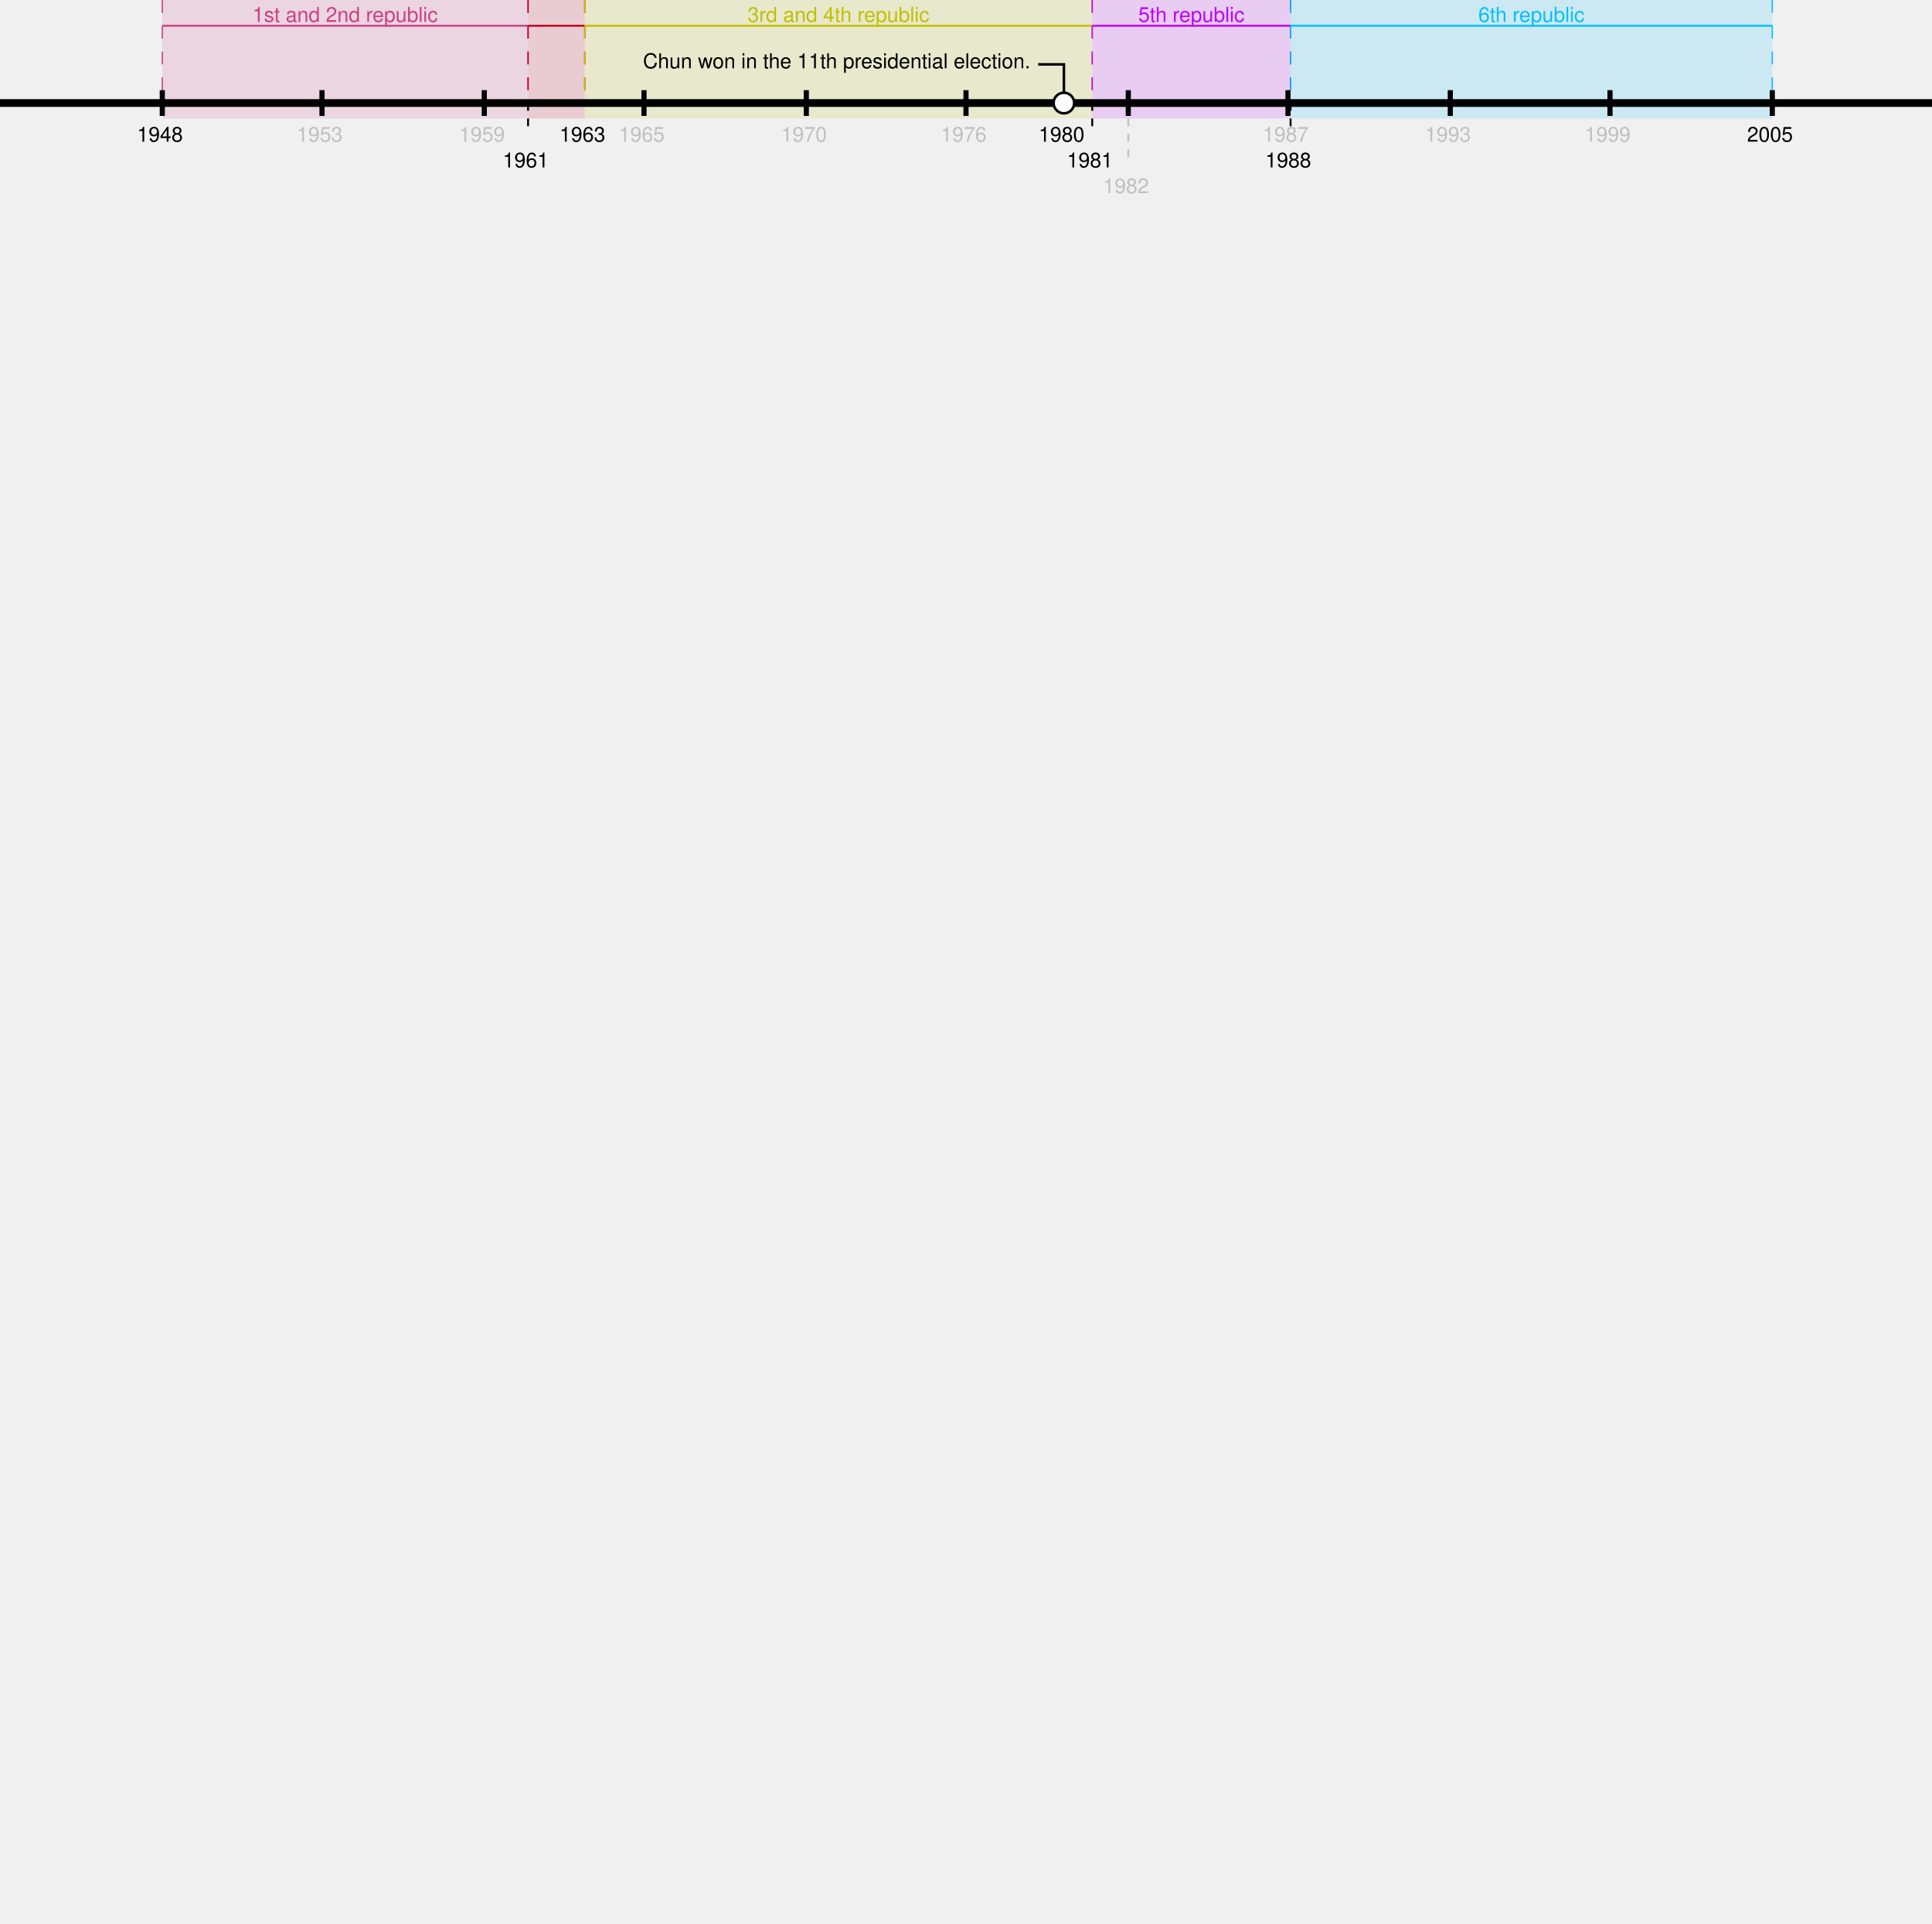
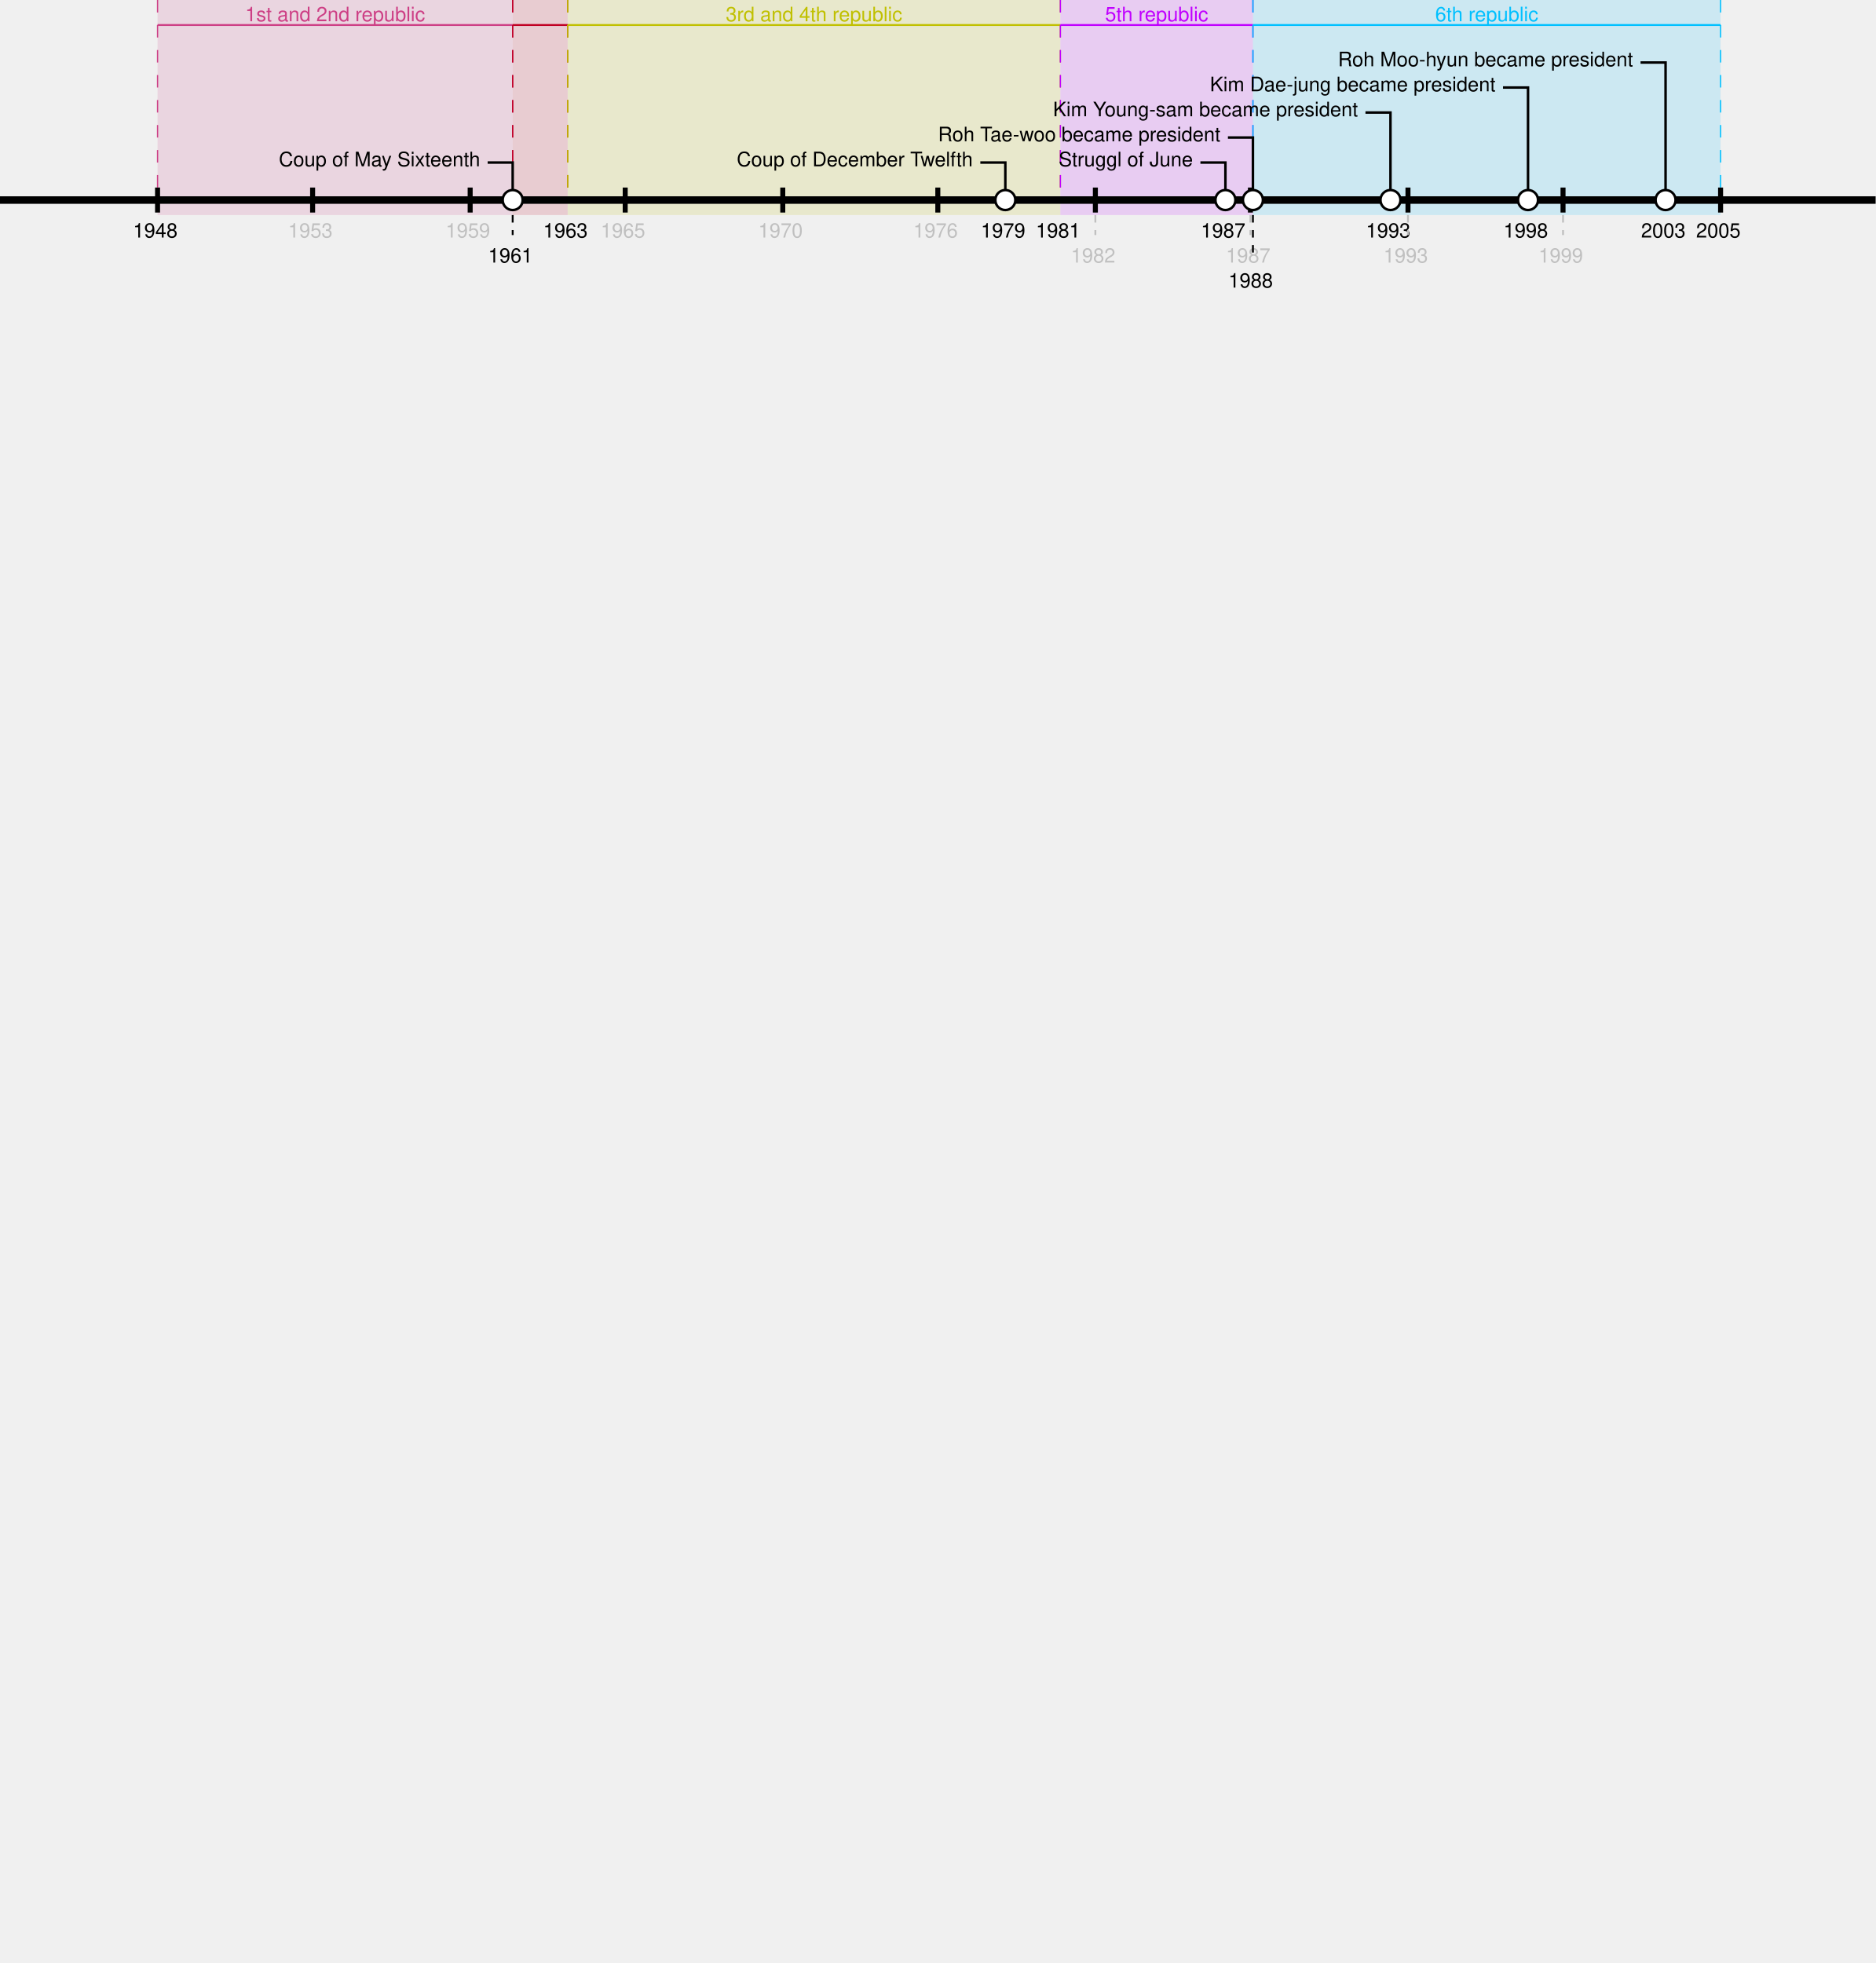
- <svg xmlns="http://www.w3.org/2000/svg" baseProfile="full" height="747.0" version="1.1" width="750">
+ <svg xmlns="http://www.w3.org/2000/svg" baseProfile="full" height="785.0" version="1.1" width="750">
  <defs />
  <g>
-     <rect fill="#CD3F85" fill-opacity="0.15" height="46.0" width="142" x="63" y="0" />
-     <line stroke="#CD3F85" stroke-dasharray="5 5" stroke-width="0.5" x1="63" x2="63" y1="0" y2="40" />
-     <line stroke="#CD3F85" stroke-dasharray="5 5" stroke-width="0.5" x1="205" x2="205" y1="0" y2="40" />
+     <rect fill="#CD3F85" fill-opacity="0.15" height="86.0" width="142" x="63" y="0" />
+     <line stroke="#CD3F85" stroke-dasharray="5 5" stroke-width="0.5" x1="63" x2="63" y1="0" y2="80" />
+     <line stroke="#CD3F85" stroke-dasharray="5 5" stroke-width="0.5" x1="205" x2="205" y1="0" y2="80" />
    <line stroke="#CD3F85" stroke-width="0.75" x1="63" x2="205" y1="10" y2="10" />
    <text fill="#CD3F85" font-family="Helvetica" font-size="6pt" stroke="none" text-anchor="middle" x="134.0" y="8.5">1st and 2nd republic</text>
-     <rect fill="#C00023" fill-opacity="0.15" height="46.0" width="22" x="205" y="0" />
-     <line stroke="#C00023" stroke-dasharray="5 5" stroke-width="0.5" x1="205" x2="205" y1="0" y2="40" />
-     <line stroke="#C00023" stroke-dasharray="5 5" stroke-width="0.5" x1="227" x2="227" y1="0" y2="40" />
+     <rect fill="#C00023" fill-opacity="0.15" height="86.0" width="22" x="205" y="0" />
+     <line stroke="#C00023" stroke-dasharray="5 5" stroke-width="0.5" x1="205" x2="205" y1="0" y2="80" />
+     <line stroke="#C00023" stroke-dasharray="5 5" stroke-width="0.5" x1="227" x2="227" y1="0" y2="80" />
    <line stroke="#C00023" stroke-width="0.75" x1="205" x2="227" y1="10" y2="10" />
    <text fill="#C00023" font-family="Helvetica" font-size="6pt" stroke="none" text-anchor="middle" x="216.0" y="8.5" />
-     <rect fill="#C0C000" fill-opacity="0.15" height="46.0" width="197" x="227" y="0" />
-     <line stroke="#C0C000" stroke-dasharray="5 5" stroke-width="0.5" x1="227" x2="227" y1="0" y2="40" />
-     <line stroke="#C0C000" stroke-dasharray="5 5" stroke-width="0.5" x1="424" x2="424" y1="0" y2="40" />
+     <rect fill="#C0C000" fill-opacity="0.15" height="86.0" width="197" x="227" y="0" />
+     <line stroke="#C0C000" stroke-dasharray="5 5" stroke-width="0.5" x1="227" x2="227" y1="0" y2="80" />
+     <line stroke="#C0C000" stroke-dasharray="5 5" stroke-width="0.5" x1="424" x2="424" y1="0" y2="80" />
    <line stroke="#C0C000" stroke-width="0.75" x1="227" x2="424" y1="10" y2="10" />
    <text fill="#C0C000" font-family="Helvetica" font-size="6pt" stroke="none" text-anchor="middle" x="325.5" y="8.5">3rd and 4th republic</text>
-     <rect fill="#C000FF" fill-opacity="0.15" height="46.0" width="77" x="424" y="0" />
-     <line stroke="#C000FF" stroke-dasharray="5 5" stroke-width="0.5" x1="424" x2="424" y1="0" y2="40" />
-     <line stroke="#C000FF" stroke-dasharray="5 5" stroke-width="0.5" x1="501" x2="501" y1="0" y2="40" />
+     <rect fill="#C000FF" fill-opacity="0.15" height="86.0" width="77" x="424" y="0" />
+     <line stroke="#C000FF" stroke-dasharray="5 5" stroke-width="0.5" x1="424" x2="424" y1="0" y2="80" />
+     <line stroke="#C000FF" stroke-dasharray="5 5" stroke-width="0.5" x1="501" x2="501" y1="0" y2="80" />
    <line stroke="#C000FF" stroke-width="0.75" x1="424" x2="501" y1="10" y2="10" />
    <text fill="#C000FF" font-family="Helvetica" font-size="6pt" stroke="none" text-anchor="middle" x="462.5" y="8.5">5th republic</text>
-     <rect fill="#00C0FF" fill-opacity="0.15" height="46.0" width="187" x="501" y="0" />
-     <line stroke="#00C0FF" stroke-dasharray="5 5" stroke-width="0.5" x1="501" x2="501" y1="0" y2="40" />
-     <line stroke="#00C0FF" stroke-dasharray="5 5" stroke-width="0.5" x1="688" x2="688" y1="0" y2="40" />
+     <rect fill="#00C0FF" fill-opacity="0.15" height="86.0" width="187" x="501" y="0" />
+     <line stroke="#00C0FF" stroke-dasharray="5 5" stroke-width="0.5" x1="501" x2="501" y1="0" y2="80" />
+     <line stroke="#00C0FF" stroke-dasharray="5 5" stroke-width="0.5" x1="688" x2="688" y1="0" y2="80" />
    <line stroke="#00C0FF" stroke-width="0.75" x1="501" x2="688" y1="10" y2="10" />
    <text fill="#00C0FF" font-family="Helvetica" font-size="6pt" stroke="none" text-anchor="middle" x="594.5" y="8.5">6th republic</text>
  </g>
-   <g transform="translate(0,40)">
+   <g transform="translate(0,80)">
    <g>
      <text fill="#000000" font-family="Helvetica" font-size="6pt" stroke="none" text-anchor="end" transform="translate(8, 0)" writing-mode="lr" x="63" y="15">1948</text>
      <text fill="#C0C0C0" font-family="Helvetica" font-size="6pt" stroke="none" text-anchor="end" transform="translate(8, 0)" writing-mode="lr" x="125" y="15">1953</text>
      <text fill="#C0C0C0" font-family="Helvetica" font-size="6pt" stroke="none" text-anchor="end" transform="translate(8, 0)" writing-mode="lr" x="188" y="15">1959</text>
      <text fill="#000000" font-family="Helvetica" font-size="6pt" stroke="none" text-anchor="end" transform="translate(8, 0)" writing-mode="lr" x="205" y="25">1961</text>
-       <line stroke="#000000" stroke-dasharray="3 3" stroke-width="0.75" x1="205" x2="205" y1="0" y2="12" />
+       <line stroke="#000000" stroke-dasharray="3 3" stroke-width="0.75" x1="205" x2="205" y1="0" y2="14" />
      <text fill="#000000" font-family="Helvetica" font-size="6pt" stroke="none" text-anchor="end" transform="translate(8, 0)" writing-mode="lr" x="227" y="15">1963</text>
      <text fill="#C0C0C0" font-family="Helvetica" font-size="6pt" stroke="none" text-anchor="end" transform="translate(8, 0)" writing-mode="lr" x="250" y="15">1965</text>
      <text fill="#C0C0C0" font-family="Helvetica" font-size="6pt" stroke="none" text-anchor="end" transform="translate(8, 0)" writing-mode="lr" x="313" y="15">1970</text>
      <text fill="#C0C0C0" font-family="Helvetica" font-size="6pt" stroke="none" text-anchor="end" transform="translate(8, 0)" writing-mode="lr" x="375" y="15">1976</text>
-       <text fill="#000000" font-family="Helvetica" font-size="6pt" stroke="none" text-anchor="end" transform="translate(8, 0)" writing-mode="lr" x="413" y="15">1980</text>
-       <text fill="#000000" font-family="Helvetica" font-size="6pt" stroke="none" text-anchor="end" transform="translate(8, 0)" writing-mode="lr" x="424" y="25">1981</text>
-       <line stroke="#000000" stroke-dasharray="3 3" stroke-width="0.75" x1="424" x2="424" y1="0" y2="12" />
-       <text fill="#C0C0C0" font-family="Helvetica" font-size="6pt" stroke="none" text-anchor="end" transform="translate(8, 0)" writing-mode="lr" x="438" y="35">1982</text>
-       <line stroke="#C0C0C0" stroke-dasharray="3 3" stroke-width="0.75" x1="438" x2="438" y1="0" y2="22" />
-       <text fill="#C0C0C0" font-family="Helvetica" font-size="6pt" stroke="none" text-anchor="end" transform="translate(8, 0)" writing-mode="lr" x="500" y="15">1987</text>
-       <text fill="#000000" font-family="Helvetica" font-size="6pt" stroke="none" text-anchor="end" transform="translate(8, 0)" writing-mode="lr" x="501" y="25">1988</text>
-       <line stroke="#000000" stroke-dasharray="3 3" stroke-width="0.75" x1="501" x2="501" y1="0" y2="12" />
-       <text fill="#C0C0C0" font-family="Helvetica" font-size="6pt" stroke="none" text-anchor="end" transform="translate(8, 0)" writing-mode="lr" x="563" y="15">1993</text>
-       <text fill="#C0C0C0" font-family="Helvetica" font-size="6pt" stroke="none" text-anchor="end" transform="translate(8, 0)" writing-mode="lr" x="625" y="15">1999</text>
+       <text fill="#000000" font-family="Helvetica" font-size="6pt" stroke="none" text-anchor="end" transform="translate(8, 0)" writing-mode="lr" x="402" y="15">1979</text>
+       <text fill="#000000" font-family="Helvetica" font-size="6pt" stroke="none" text-anchor="end" transform="translate(8, 0)" writing-mode="lr" x="424" y="15">1981</text>
+       <text fill="#C0C0C0" font-family="Helvetica" font-size="6pt" stroke="none" text-anchor="end" transform="translate(8, 0)" writing-mode="lr" x="438" y="25">1982</text>
+       <line stroke="#C0C0C0" stroke-dasharray="3 3" stroke-width="0.75" x1="438" x2="438" y1="0" y2="14" />
+       <text fill="#000000" font-family="Helvetica" font-size="6pt" stroke="none" text-anchor="end" transform="translate(8, 0)" writing-mode="lr" x="490" y="15">1987</text>
+       <text fill="#C0C0C0" font-family="Helvetica" font-size="6pt" stroke="none" text-anchor="end" transform="translate(8, 0)" writing-mode="lr" x="500" y="25">1987</text>
+       <line stroke="#C0C0C0" stroke-dasharray="3 3" stroke-width="0.75" x1="500" x2="500" y1="0" y2="14" />
+       <text fill="#000000" font-family="Helvetica" font-size="6pt" stroke="none" text-anchor="end" transform="translate(8, 0)" writing-mode="lr" x="501" y="35">1988</text>
+       <line stroke="#000000" stroke-dasharray="3 3" stroke-width="0.75" x1="501" x2="501" y1="0" y2="24" />
+       <text fill="#000000" font-family="Helvetica" font-size="6pt" stroke="none" text-anchor="end" transform="translate(8, 0)" writing-mode="lr" x="556" y="15">1993</text>
+       <text fill="#C0C0C0" font-family="Helvetica" font-size="6pt" stroke="none" text-anchor="end" transform="translate(8, 0)" writing-mode="lr" x="563" y="25">1993</text>
+       <line stroke="#C0C0C0" stroke-dasharray="3 3" stroke-width="0.75" x1="563" x2="563" y1="0" y2="14" />
+       <text fill="#000000" font-family="Helvetica" font-size="6pt" stroke="none" text-anchor="end" transform="translate(8, 0)" writing-mode="lr" x="611" y="15">1998</text>
+       <text fill="#C0C0C0" font-family="Helvetica" font-size="6pt" stroke="none" text-anchor="end" transform="translate(8, 0)" writing-mode="lr" x="625" y="25">1999</text>
+       <line stroke="#C0C0C0" stroke-dasharray="3 3" stroke-width="0.75" x1="625" x2="625" y1="0" y2="14" />
+       <text fill="#000000" font-family="Helvetica" font-size="6pt" stroke="none" text-anchor="end" transform="translate(8, 0)" writing-mode="lr" x="666" y="15">2003</text>
      <text fill="#000000" font-family="Helvetica" font-size="6pt" stroke="none" text-anchor="end" transform="translate(8, 0)" writing-mode="lr" x="688" y="15">2005</text>
    </g>
    <g>
      <line stroke="#000000" stroke-width="3" x1="0" x2="750" y1="0" y2="0" />
      <line stroke="#000000" stroke-width="2" x1="63" x2="63" y1="-5" y2="5" />
      <line stroke="#000000" stroke-width="2" x1="688" x2="688" y1="-5" y2="5" />
      <line stroke="#000000" stroke-width="2" x1="125" x2="125" y1="-5" y2="5" />
      <line stroke="#000000" stroke-width="2" x1="188" x2="188" y1="-5" y2="5" />
      <line stroke="#000000" stroke-width="2" x1="250" x2="250" y1="-5" y2="5" />
      <line stroke="#000000" stroke-width="2" x1="313" x2="313" y1="-5" y2="5" />
      <line stroke="#000000" stroke-width="2" x1="375" x2="375" y1="-5" y2="5" />
      <line stroke="#000000" stroke-width="2" x1="438" x2="438" y1="-5" y2="5" />
      <line stroke="#000000" stroke-width="2" x1="500" x2="500" y1="-5" y2="5" />
      <line stroke="#000000" stroke-width="2" x1="563" x2="563" y1="-5" y2="5" />
      <line stroke="#000000" stroke-width="2" x1="625" x2="625" y1="-5" y2="5" />
    </g>
    <g>
-       <path d="M413,0 L413,-15 L403,-15" fill="none" stroke="#000000" stroke-width="1" />
-       <text fill="#000000" font-family="Helvetica" font-size="6pt" stroke="none" text-anchor="end" x="400" y="-13.5">Chun won in the 11th presidential election.</text>
-       <circle cx="413" cy="0" fill="white" r="4" stroke="#000000" stroke-width="1" />
+       <path d="M205,0 L205,-15 L195,-15" fill="none" stroke="#000000" stroke-width="1" />
+       <text fill="#000000" font-family="Helvetica" font-size="6pt" stroke="none" text-anchor="end" x="192" y="-13.5">Coup of May Sixteenth</text>
+       <circle cx="205" cy="0" fill="white" r="4" stroke="#000000" stroke-width="1" />
+       <path d="M402,0 L402,-15 L392,-15" fill="none" stroke="#000000" stroke-width="1" />
+       <text fill="#000000" font-family="Helvetica" font-size="6pt" stroke="none" text-anchor="end" x="389" y="-13.5">Coup of December Twelfth</text>
+       <circle cx="402" cy="0" fill="white" r="4" stroke="#000000" stroke-width="1" />
+       <path d="M490,0 L490,-15 L480,-15" fill="none" stroke="#000000" stroke-width="1" />
+       <text fill="#000000" font-family="Helvetica" font-size="6pt" stroke="none" text-anchor="end" x="477" y="-13.5">Struggl of June</text>
+       <circle cx="490" cy="0" fill="white" r="4" stroke="#000000" stroke-width="1" />
+       <path d="M501,0 L501,-25 L491,-25" fill="none" stroke="#000000" stroke-width="1" />
+       <text fill="#000000" font-family="Helvetica" font-size="6pt" stroke="none" text-anchor="end" x="488" y="-23.5">Roh Tae-woo became president</text>
+       <circle cx="501" cy="0" fill="white" r="4" stroke="#000000" stroke-width="1" />
+       <path d="M556,0 L556,-35 L546,-35" fill="none" stroke="#000000" stroke-width="1" />
+       <text fill="#000000" font-family="Helvetica" font-size="6pt" stroke="none" text-anchor="end" x="543" y="-33.5">Kim Young-sam became president</text>
+       <circle cx="556" cy="0" fill="white" r="4" stroke="#000000" stroke-width="1" />
+       <path d="M611,0 L611,-45 L601,-45" fill="none" stroke="#000000" stroke-width="1" />
+       <text fill="#000000" font-family="Helvetica" font-size="6pt" stroke="none" text-anchor="end" x="598" y="-43.5">Kim Dae-jung became president</text>
+       <circle cx="611" cy="0" fill="white" r="4" stroke="#000000" stroke-width="1" />
+       <path d="M666,0 L666,-55 L656,-55" fill="none" stroke="#000000" stroke-width="1" />
+       <text fill="#000000" font-family="Helvetica" font-size="6pt" stroke="none" text-anchor="end" x="653" y="-53.5">Roh Moo-hyun became president</text>
+       <circle cx="666" cy="0" fill="white" r="4" stroke="#000000" stroke-width="1" />
    </g>
  </g>
</svg>
